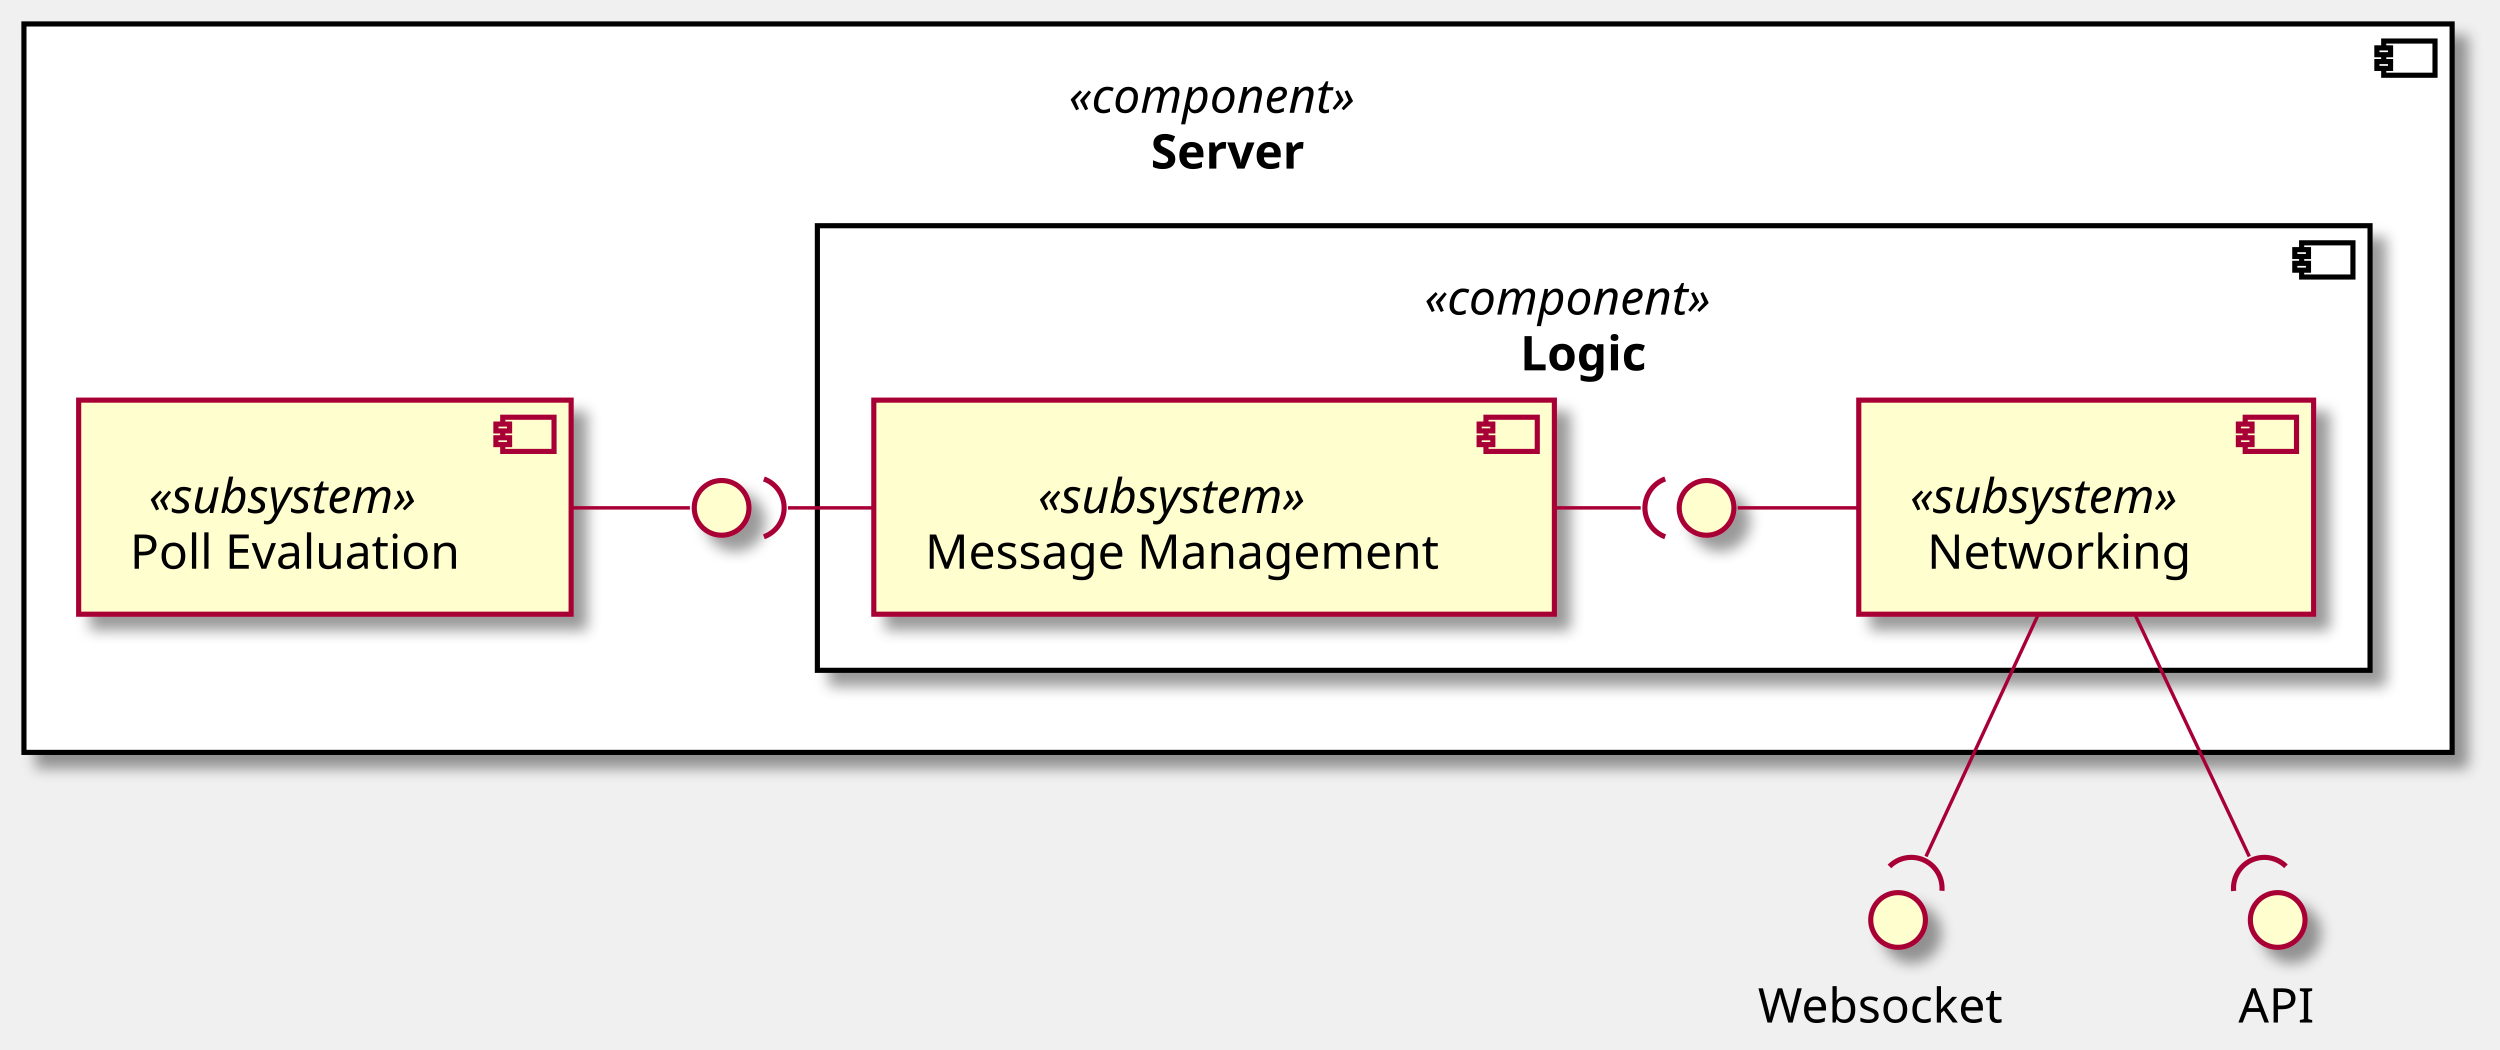
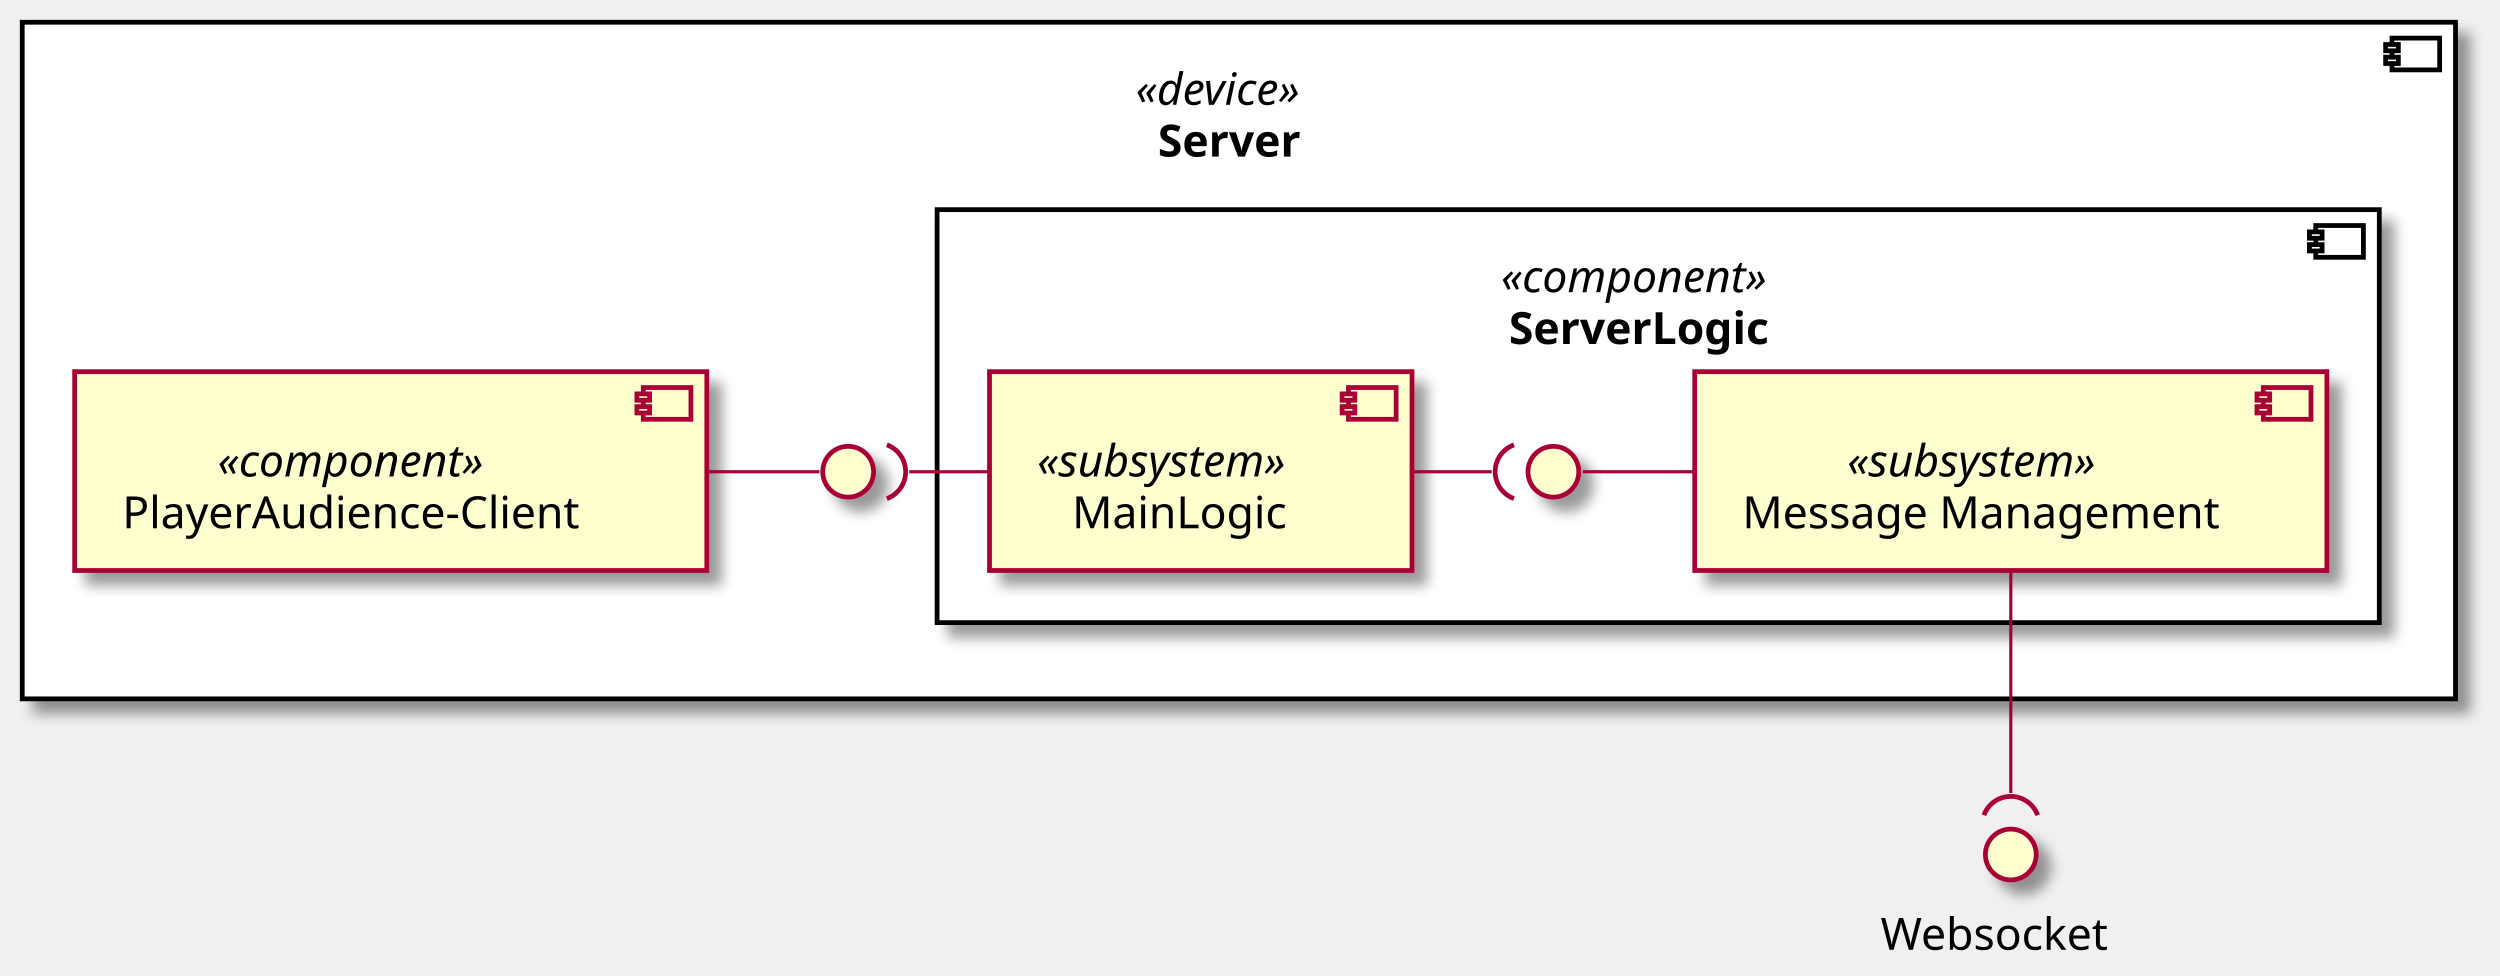
- <svg xmlns="http://www.w3.org/2000/svg" contentScriptType="application/ecmascript" contentStyleType="text/css" height="307px" preserveAspectRatio="none" style="width:731px;height:307px;" version="1.1" viewBox="0 0 731 307" width="731px" zoomAndPan="magnify">
+ <svg xmlns="http://www.w3.org/2000/svg" contentScriptType="application/ecmascript" contentStyleType="text/css" height="307px" preserveAspectRatio="none" style="width:787px;height:307px;" version="1.1" viewBox="0 0 787 307" width="787px" zoomAndPan="magnify">
  <defs>
-     <filter height="300%" id="fy3mmf6tsnzei" width="300%" x="-1" y="-1">
+     <filter height="300%" id="f1pjk5jj1etr1m" width="300%" x="-1" y="-1">
      <feGaussianBlur result="blurOut" stdDeviation="2.0" />
      <feColorMatrix in="blurOut" result="blurOut2" type="matrix" values="0 0 0 0 0 0 0 0 0 0 0 0 0 0 0 0 0 0 .4 0" />
      <feOffset dx="4.0" dy="4.0" in="blurOut2" result="blurOut3" />
      <feBlend in="SourceGraphic" in2="blurOut3" mode="normal" />
    </filter>
  </defs>
  <g>
-     <rect fill="#FFFFFF" filter="url(#fy3mmf6tsnzei)" height="213" style="stroke: #000000; stroke-width: 1.5;" width="710" x="7" y="7" />
-     <rect fill="#FFFFFF" height="10" style="stroke: #000000; stroke-width: 1.5;" width="15" x="697" y="12" />
-     <rect fill="#FFFFFF" height="2" style="stroke: #000000; stroke-width: 1.5;" width="4" x="695" y="14" />
-     <rect fill="#FFFFFF" height="2" style="stroke: #000000; stroke-width: 1.5;" width="4" x="695" y="18" />
-     <text fill="#000000" font-family="sans-serif" font-size="14" font-style="italic" lengthAdjust="spacingAndGlyphs" textLength="99" x="312.5" y="32.995">«component»</text>
-     <text fill="#000000" font-family="sans-serif" font-size="14" font-weight="bold" lengthAdjust="spacingAndGlyphs" textLength="51" x="336.5" y="49.292">Server</text>
-     <rect fill="#FFFFFF" filter="url(#fy3mmf6tsnzei)" height="130" style="stroke: #000000; stroke-width: 1.5;" width="454" x="239" y="66" />
-     <rect fill="#FFFFFF" height="10" style="stroke: #000000; stroke-width: 1.5;" width="15" x="673" y="71" />
-     <rect fill="#FFFFFF" height="2" style="stroke: #000000; stroke-width: 1.5;" width="4" x="671" y="73" />
-     <rect fill="#FFFFFF" height="2" style="stroke: #000000; stroke-width: 1.5;" width="4" x="671" y="77" />
-     <text fill="#000000" font-family="sans-serif" font-size="14" font-style="italic" lengthAdjust="spacingAndGlyphs" textLength="99" x="416.5" y="91.995">«component»</text>
-     <text fill="#000000" font-family="sans-serif" font-size="14" font-weight="bold" lengthAdjust="spacingAndGlyphs" textLength="43" x="444.5" y="108.292">Logic</text>
-     <rect fill="#FEFECE" filter="url(#fy3mmf6tsnzei)" height="62.594" style="stroke: #A80036; stroke-width: 1.5;" width="144" x="23" y="117" />
-     <rect fill="#FEFECE" height="10" style="stroke: #A80036; stroke-width: 1.5;" width="15" x="147" y="122" />
-     <rect fill="#FEFECE" height="2" style="stroke: #A80036; stroke-width: 1.5;" width="4" x="145" y="124" />
-     <rect fill="#FEFECE" height="2" style="stroke: #A80036; stroke-width: 1.5;" width="4" x="145" y="128" />
-     <text fill="#000000" font-family="sans-serif" font-size="14" font-style="italic" lengthAdjust="spacingAndGlyphs" textLength="93" x="43.5" y="149.995">«subsystem»</text>
-     <text fill="#000000" font-family="sans-serif" font-size="14" lengthAdjust="spacingAndGlyphs" textLength="104" x="38" y="166.292">Poll Evaluation</text>
-     <ellipse cx="211" cy="148.5" fill="#FEFECE" filter="url(#fy3mmf6tsnzei)" rx="8" ry="8" style="stroke: #A80036; stroke-width: 1.5;" />
-     <rect fill="#FEFECE" filter="url(#fy3mmf6tsnzei)" height="62.594" style="stroke: #A80036; stroke-width: 1.5;" width="133" x="543.5" y="117" />
-     <rect fill="#FEFECE" height="10" style="stroke: #A80036; stroke-width: 1.5;" width="15" x="656.5" y="122" />
-     <rect fill="#FEFECE" height="2" style="stroke: #A80036; stroke-width: 1.5;" width="4" x="654.5" y="124" />
-     <rect fill="#FEFECE" height="2" style="stroke: #A80036; stroke-width: 1.5;" width="4" x="654.5" y="128" />
-     <text fill="#000000" font-family="sans-serif" font-size="14" font-style="italic" lengthAdjust="spacingAndGlyphs" textLength="93" x="558.5" y="149.995">«subsystem»</text>
-     <text fill="#000000" font-family="sans-serif" font-size="14" lengthAdjust="spacingAndGlyphs" textLength="83" x="563.5" y="166.292">Networking</text>
-     <rect fill="#FEFECE" filter="url(#fy3mmf6tsnzei)" height="62.594" style="stroke: #A80036; stroke-width: 1.5;" width="199" x="255.5" y="117" />
-     <rect fill="#FEFECE" height="10" style="stroke: #A80036; stroke-width: 1.5;" width="15" x="434.5" y="122" />
-     <rect fill="#FEFECE" height="2" style="stroke: #A80036; stroke-width: 1.5;" width="4" x="432.5" y="124" />
-     <rect fill="#FEFECE" height="2" style="stroke: #A80036; stroke-width: 1.5;" width="4" x="432.5" y="128" />
-     <text fill="#000000" font-family="sans-serif" font-size="14" font-style="italic" lengthAdjust="spacingAndGlyphs" textLength="93" x="303.5" y="149.995">«subsystem»</text>
-     <text fill="#000000" font-family="sans-serif" font-size="14" lengthAdjust="spacingAndGlyphs" textLength="159" x="270.5" y="166.292">Message Management</text>
-     <ellipse cx="499" cy="148.5" fill="#FEFECE" filter="url(#fy3mmf6tsnzei)" rx="8" ry="8" style="stroke: #A80036; stroke-width: 1.5;" />
-     <ellipse cx="555" cy="269" fill="#FEFECE" filter="url(#fy3mmf6tsnzei)" rx="8" ry="8" style="stroke: #A80036; stroke-width: 1.5;" />
-     <text fill="#000000" font-family="sans-serif" font-size="14" lengthAdjust="spacingAndGlyphs" textLength="82" x="514" y="298.995">Websocket</text>
-     <ellipse cx="666" cy="269" fill="#FEFECE" filter="url(#fy3mmf6tsnzei)" rx="8" ry="8" style="stroke: #A80036; stroke-width: 1.5;" />
-     <text fill="#000000" font-family="sans-serif" font-size="14" lengthAdjust="spacingAndGlyphs" textLength="23" x="654.5" y="298.995">API</text>
-     <path d="M595.836,180.017 C585.465,202.363 571.754,231.903 563.155,250.429 " fill="none" id="network-to-http" style="stroke: #A80036; stroke-width: 1.0;" />
-     <path d="M567.819,260.468 A9,9 0 0 0 552.477 253.347" fill="none" style="stroke: #A80036; stroke-width: 1.5;" />
-     <path d="M167.047,148.5 C178.607,148.5 190.168,148.5 201.729,148.5 " fill="none" id="pe-empty2" style="stroke: #A80036; stroke-width: 1.0;" />
-     <path d="M508.105,148.5 C519.781,148.5 531.456,148.5 543.132,148.5 " fill="none" id="empty1-network" style="stroke: #A80036; stroke-width: 1.0;" />
-     <path d="M624.421,180.017 C634.982,202.363 648.942,231.903 657.696,250.429 " fill="none" id="network-to-api" style="stroke: #A80036; stroke-width: 1.0;" />
-     <path d="M668.408,253.303 A9,9 0 0 0 653.115 260.53" fill="none" style="stroke: #A80036; stroke-width: 1.5;" />
-     <path d="M454.562,148.5 C462.954,148.5 471.346,148.5 479.738,148.5 " fill="none" id="message-to-empty1" style="stroke: #A80036; stroke-width: 1.0;" />
-     <path d="M486.896,140.043 A9,9 0 0 0 486.896 156.957" fill="none" style="stroke: #A80036; stroke-width: 1.5;" />
-     <path d="M255.277,148.5 C246.983,148.5 238.69,148.5 230.397,148.5 " fill="none" id="message-to-empty2" style="stroke: #A80036; stroke-width: 1.0;" />
-     <path d="M223.359,156.957 A9,9 0 0 0 223.359 140.043" fill="none" style="stroke: #A80036; stroke-width: 1.5;" />
+     <rect fill="#FFFFFF" filter="url(#f1pjk5jj1etr1m)" height="213" style="stroke: #000000; stroke-width: 1.5;" width="766" x="7" y="7" />
+     <rect fill="#FFFFFF" height="10" style="stroke: #000000; stroke-width: 1.5;" width="15" x="753" y="12" />
+     <rect fill="#FFFFFF" height="2" style="stroke: #000000; stroke-width: 1.5;" width="4" x="751" y="14" />
+     <rect fill="#FFFFFF" height="2" style="stroke: #000000; stroke-width: 1.5;" width="4" x="751" y="18" />
+     <text fill="#000000" font-family="sans-serif" font-size="14" font-style="italic" lengthAdjust="spacingAndGlyphs" textLength="65" x="357.5" y="32.995">«device»</text>
+     <text fill="#000000" font-family="sans-serif" font-size="14" font-weight="bold" lengthAdjust="spacingAndGlyphs" textLength="51" x="364.5" y="49.292">Server</text>
+     <rect fill="#FFFFFF" filter="url(#f1pjk5jj1etr1m)" height="130" style="stroke: #000000; stroke-width: 1.5;" width="454" x="295" y="66" />
+     <rect fill="#FFFFFF" height="10" style="stroke: #000000; stroke-width: 1.5;" width="15" x="729" y="71" />
+     <rect fill="#FFFFFF" height="2" style="stroke: #000000; stroke-width: 1.5;" width="4" x="727" y="73" />
+     <rect fill="#FFFFFF" height="2" style="stroke: #000000; stroke-width: 1.5;" width="4" x="727" y="77" />
+     <text fill="#000000" font-family="sans-serif" font-size="14" font-style="italic" lengthAdjust="spacingAndGlyphs" textLength="99" x="472.5" y="91.995">«component»</text>
+     <text fill="#000000" font-family="sans-serif" font-size="14" font-weight="bold" lengthAdjust="spacingAndGlyphs" textLength="94" x="475" y="108.292">ServerLogic</text>
+     <rect fill="#FEFECE" filter="url(#f1pjk5jj1etr1m)" height="62.594" style="stroke: #A80036; stroke-width: 1.5;" width="199" x="23.5" y="117" />
+     <rect fill="#FEFECE" height="10" style="stroke: #A80036; stroke-width: 1.5;" width="15" x="202.5" y="122" />
+     <rect fill="#FEFECE" height="2" style="stroke: #A80036; stroke-width: 1.5;" width="4" x="200.5" y="124" />
+     <rect fill="#FEFECE" height="2" style="stroke: #A80036; stroke-width: 1.5;" width="4" x="200.5" y="128" />
+     <text fill="#000000" font-family="sans-serif" font-size="14" font-style="italic" lengthAdjust="spacingAndGlyphs" textLength="99" x="68.5" y="149.995">«component»</text>
+     <text fill="#000000" font-family="sans-serif" font-size="14" lengthAdjust="spacingAndGlyphs" textLength="159" x="38.5" y="166.292">PlayerAudience-Client</text>
+     <ellipse cx="267" cy="148.5" fill="#FEFECE" filter="url(#f1pjk5jj1etr1m)" rx="8" ry="8" style="stroke: #A80036; stroke-width: 1.5;" />
+     <rect fill="#FEFECE" filter="url(#f1pjk5jj1etr1m)" height="62.594" style="stroke: #A80036; stroke-width: 1.5;" width="199" x="533.5" y="117" />
+     <rect fill="#FEFECE" height="10" style="stroke: #A80036; stroke-width: 1.5;" width="15" x="712.5" y="122" />
+     <rect fill="#FEFECE" height="2" style="stroke: #A80036; stroke-width: 1.5;" width="4" x="710.5" y="124" />
+     <rect fill="#FEFECE" height="2" style="stroke: #A80036; stroke-width: 1.5;" width="4" x="710.5" y="128" />
+     <text fill="#000000" font-family="sans-serif" font-size="14" font-style="italic" lengthAdjust="spacingAndGlyphs" textLength="93" x="581.5" y="149.995">«subsystem»</text>
+     <text fill="#000000" font-family="sans-serif" font-size="14" lengthAdjust="spacingAndGlyphs" textLength="159" x="548.5" y="166.292">Message Management</text>
+     <rect fill="#FEFECE" filter="url(#f1pjk5jj1etr1m)" height="62.594" style="stroke: #A80036; stroke-width: 1.5;" width="133" x="311.5" y="117" />
+     <rect fill="#FEFECE" height="10" style="stroke: #A80036; stroke-width: 1.5;" width="15" x="424.5" y="122" />
+     <rect fill="#FEFECE" height="2" style="stroke: #A80036; stroke-width: 1.5;" width="4" x="422.5" y="124" />
+     <rect fill="#FEFECE" height="2" style="stroke: #A80036; stroke-width: 1.5;" width="4" x="422.5" y="128" />
+     <text fill="#000000" font-family="sans-serif" font-size="14" font-style="italic" lengthAdjust="spacingAndGlyphs" textLength="93" x="326.5" y="149.995">«subsystem»</text>
+     <text fill="#000000" font-family="sans-serif" font-size="14" lengthAdjust="spacingAndGlyphs" textLength="71" x="337.5" y="166.292">MainLogic</text>
+     <ellipse cx="489" cy="148.5" fill="#FEFECE" filter="url(#f1pjk5jj1etr1m)" rx="8" ry="8" style="stroke: #A80036; stroke-width: 1.5;" />
+     <ellipse cx="633" cy="269" fill="#FEFECE" filter="url(#f1pjk5jj1etr1m)" rx="8" ry="8" style="stroke: #A80036; stroke-width: 1.5;" />
+     <text fill="#000000" font-family="sans-serif" font-size="14" lengthAdjust="spacingAndGlyphs" textLength="82" x="592" y="298.995">Websocket</text>
+     <path d="M633,180.017 C633,202.051 633,231.08 633,249.647 " fill="none" id="messMan-to-http" style="stroke: #A80036; stroke-width: 1.0;" />
+     <path d="M641.457,256.622 A9,9 0 0 0 624.543 256.622" fill="none" style="stroke: #A80036; stroke-width: 1.5;" />
+     <path d="M222.562,148.5 C234.366,148.5 246.17,148.5 257.974,148.5 " fill="none" id="pe-empty2" style="stroke: #A80036; stroke-width: 1.0;" />
+     <path d="M498.281,148.5 C509.946,148.5 521.611,148.5 533.277,148.5 " fill="none" id="empty1-messMan" style="stroke: #A80036; stroke-width: 1.0;" />
+     <path d="M444.773,148.5 C453.043,148.5 461.313,148.5 469.583,148.5 " fill="none" id="main-to-empty1" style="stroke: #A80036; stroke-width: 1.0;" />
+     <path d="M476.593,140.043 A9,9 0 0 0 476.593 156.957" fill="none" style="stroke: #A80036; stroke-width: 1.5;" />
+     <path d="M311.132,148.5 C302.831,148.5 294.531,148.5 286.23,148.5 " fill="none" id="main-to-empty2" style="stroke: #A80036; stroke-width: 1.0;" />
+     <path d="M279.184,156.957 A9,9 0 0 0 279.182 140.042" fill="none" style="stroke: #A80036; stroke-width: 1.5;" />
  </g>
</svg>
